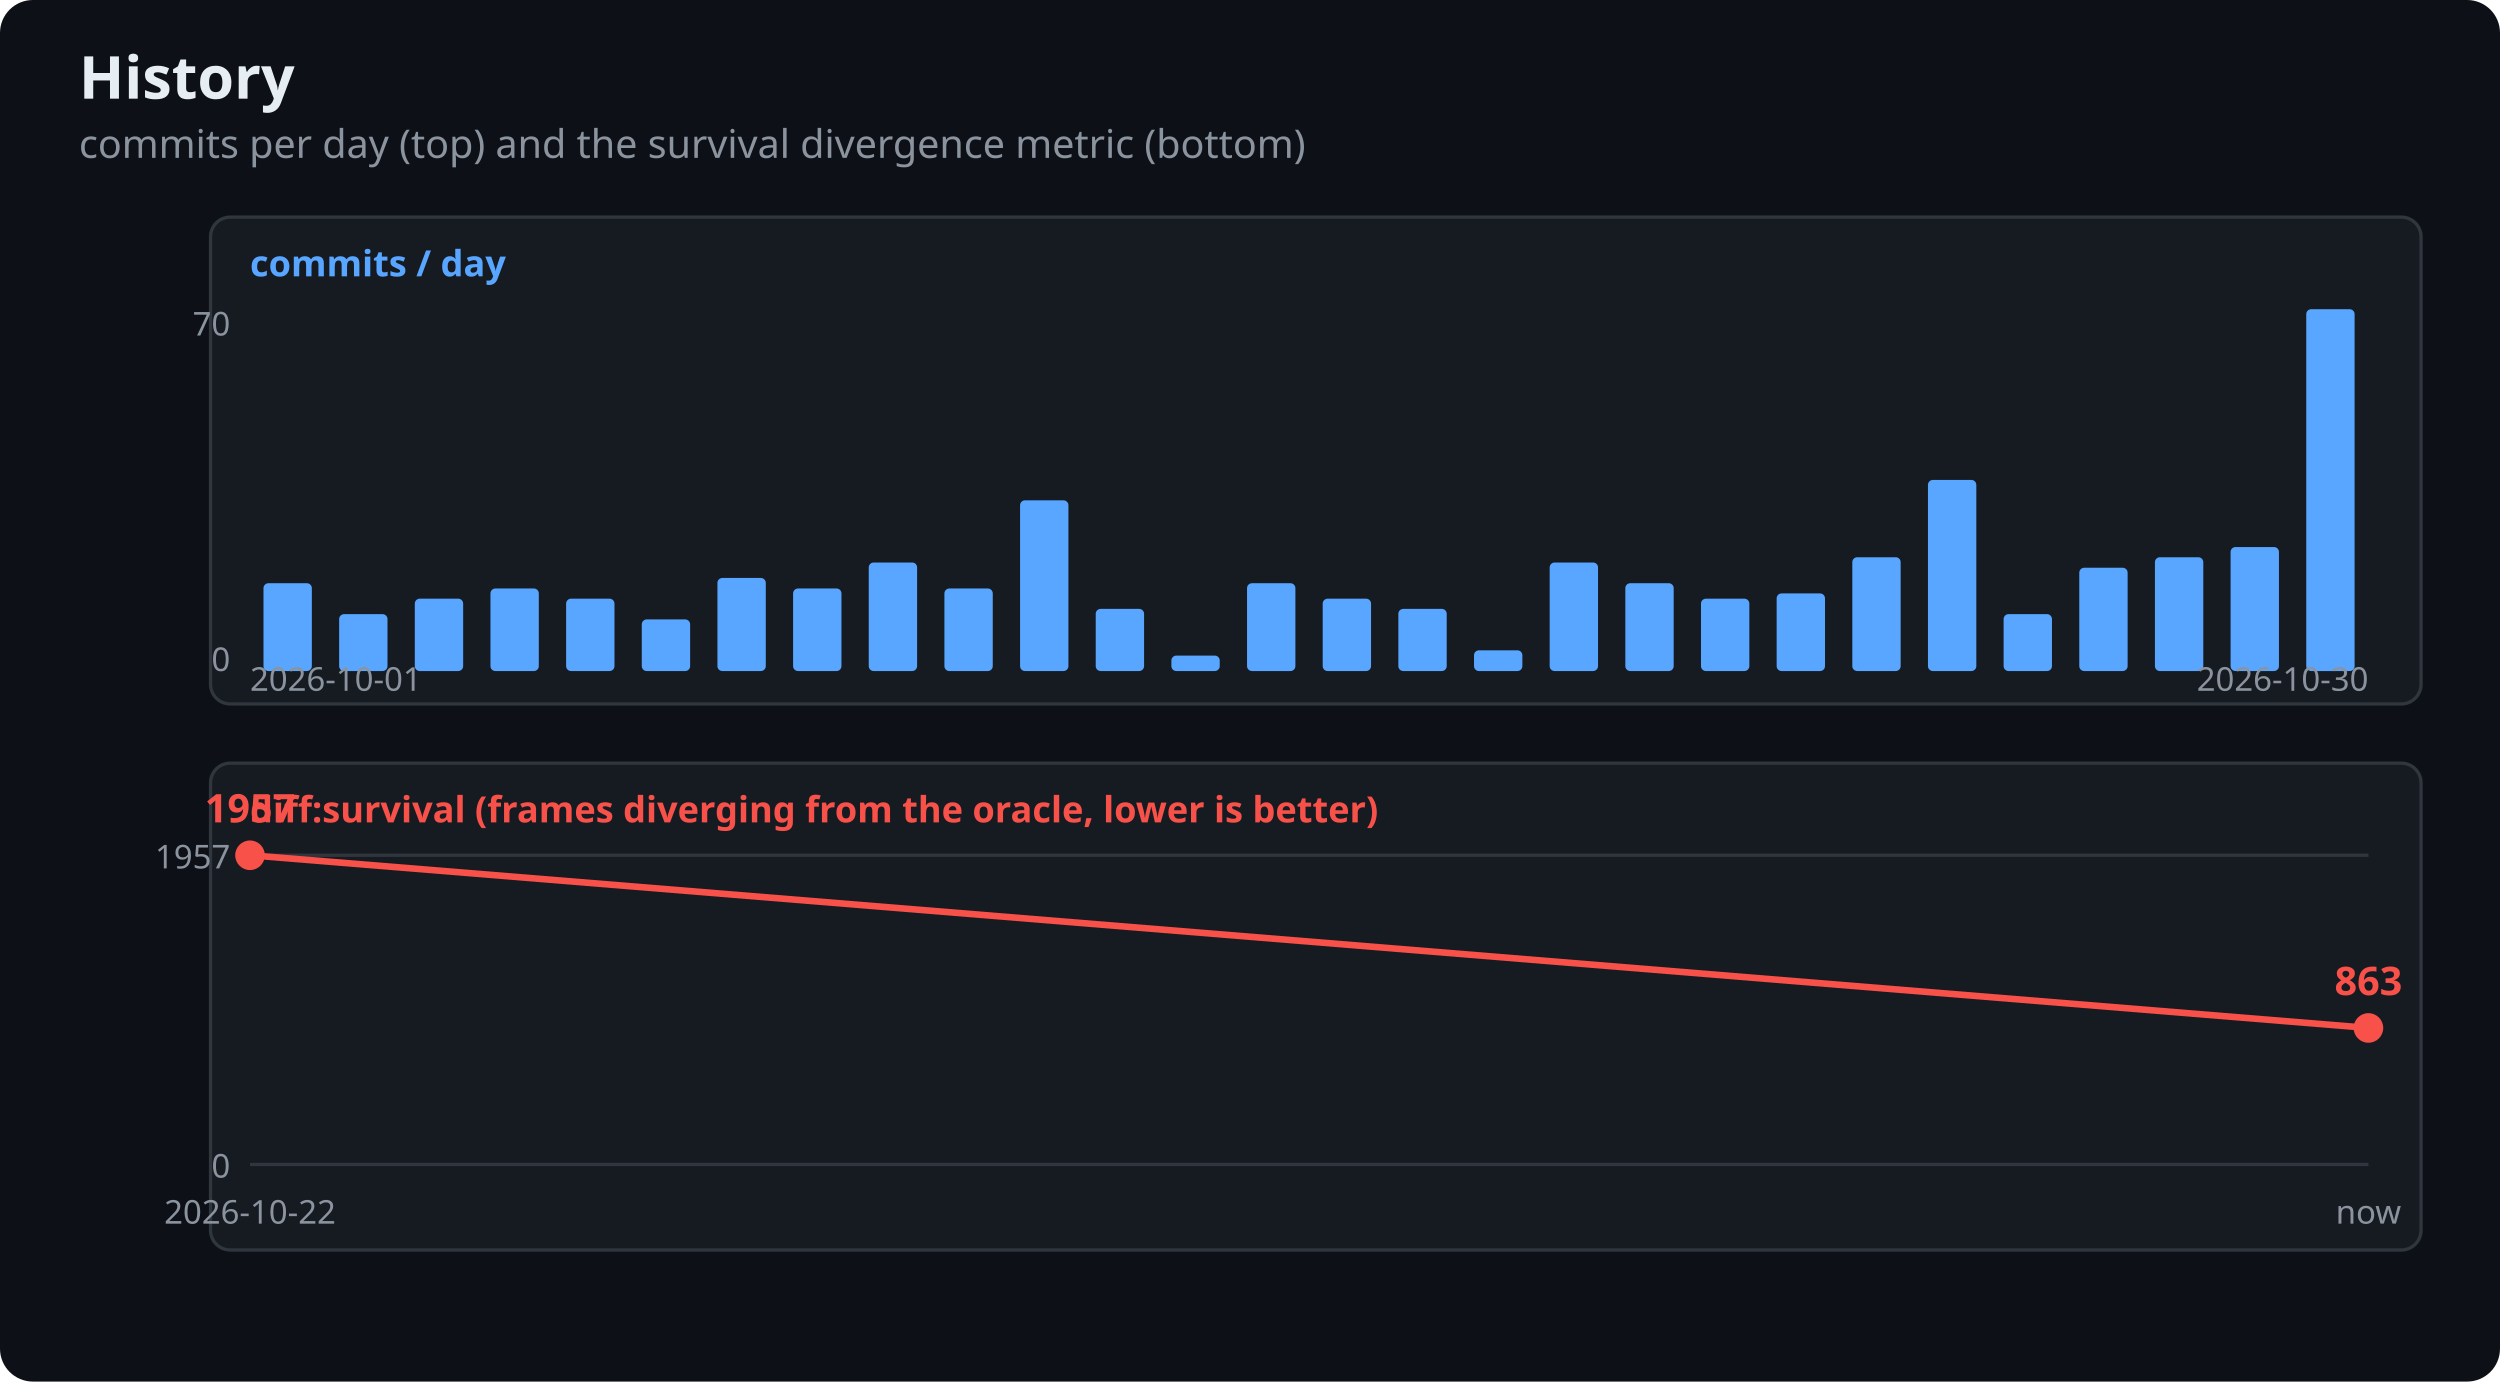
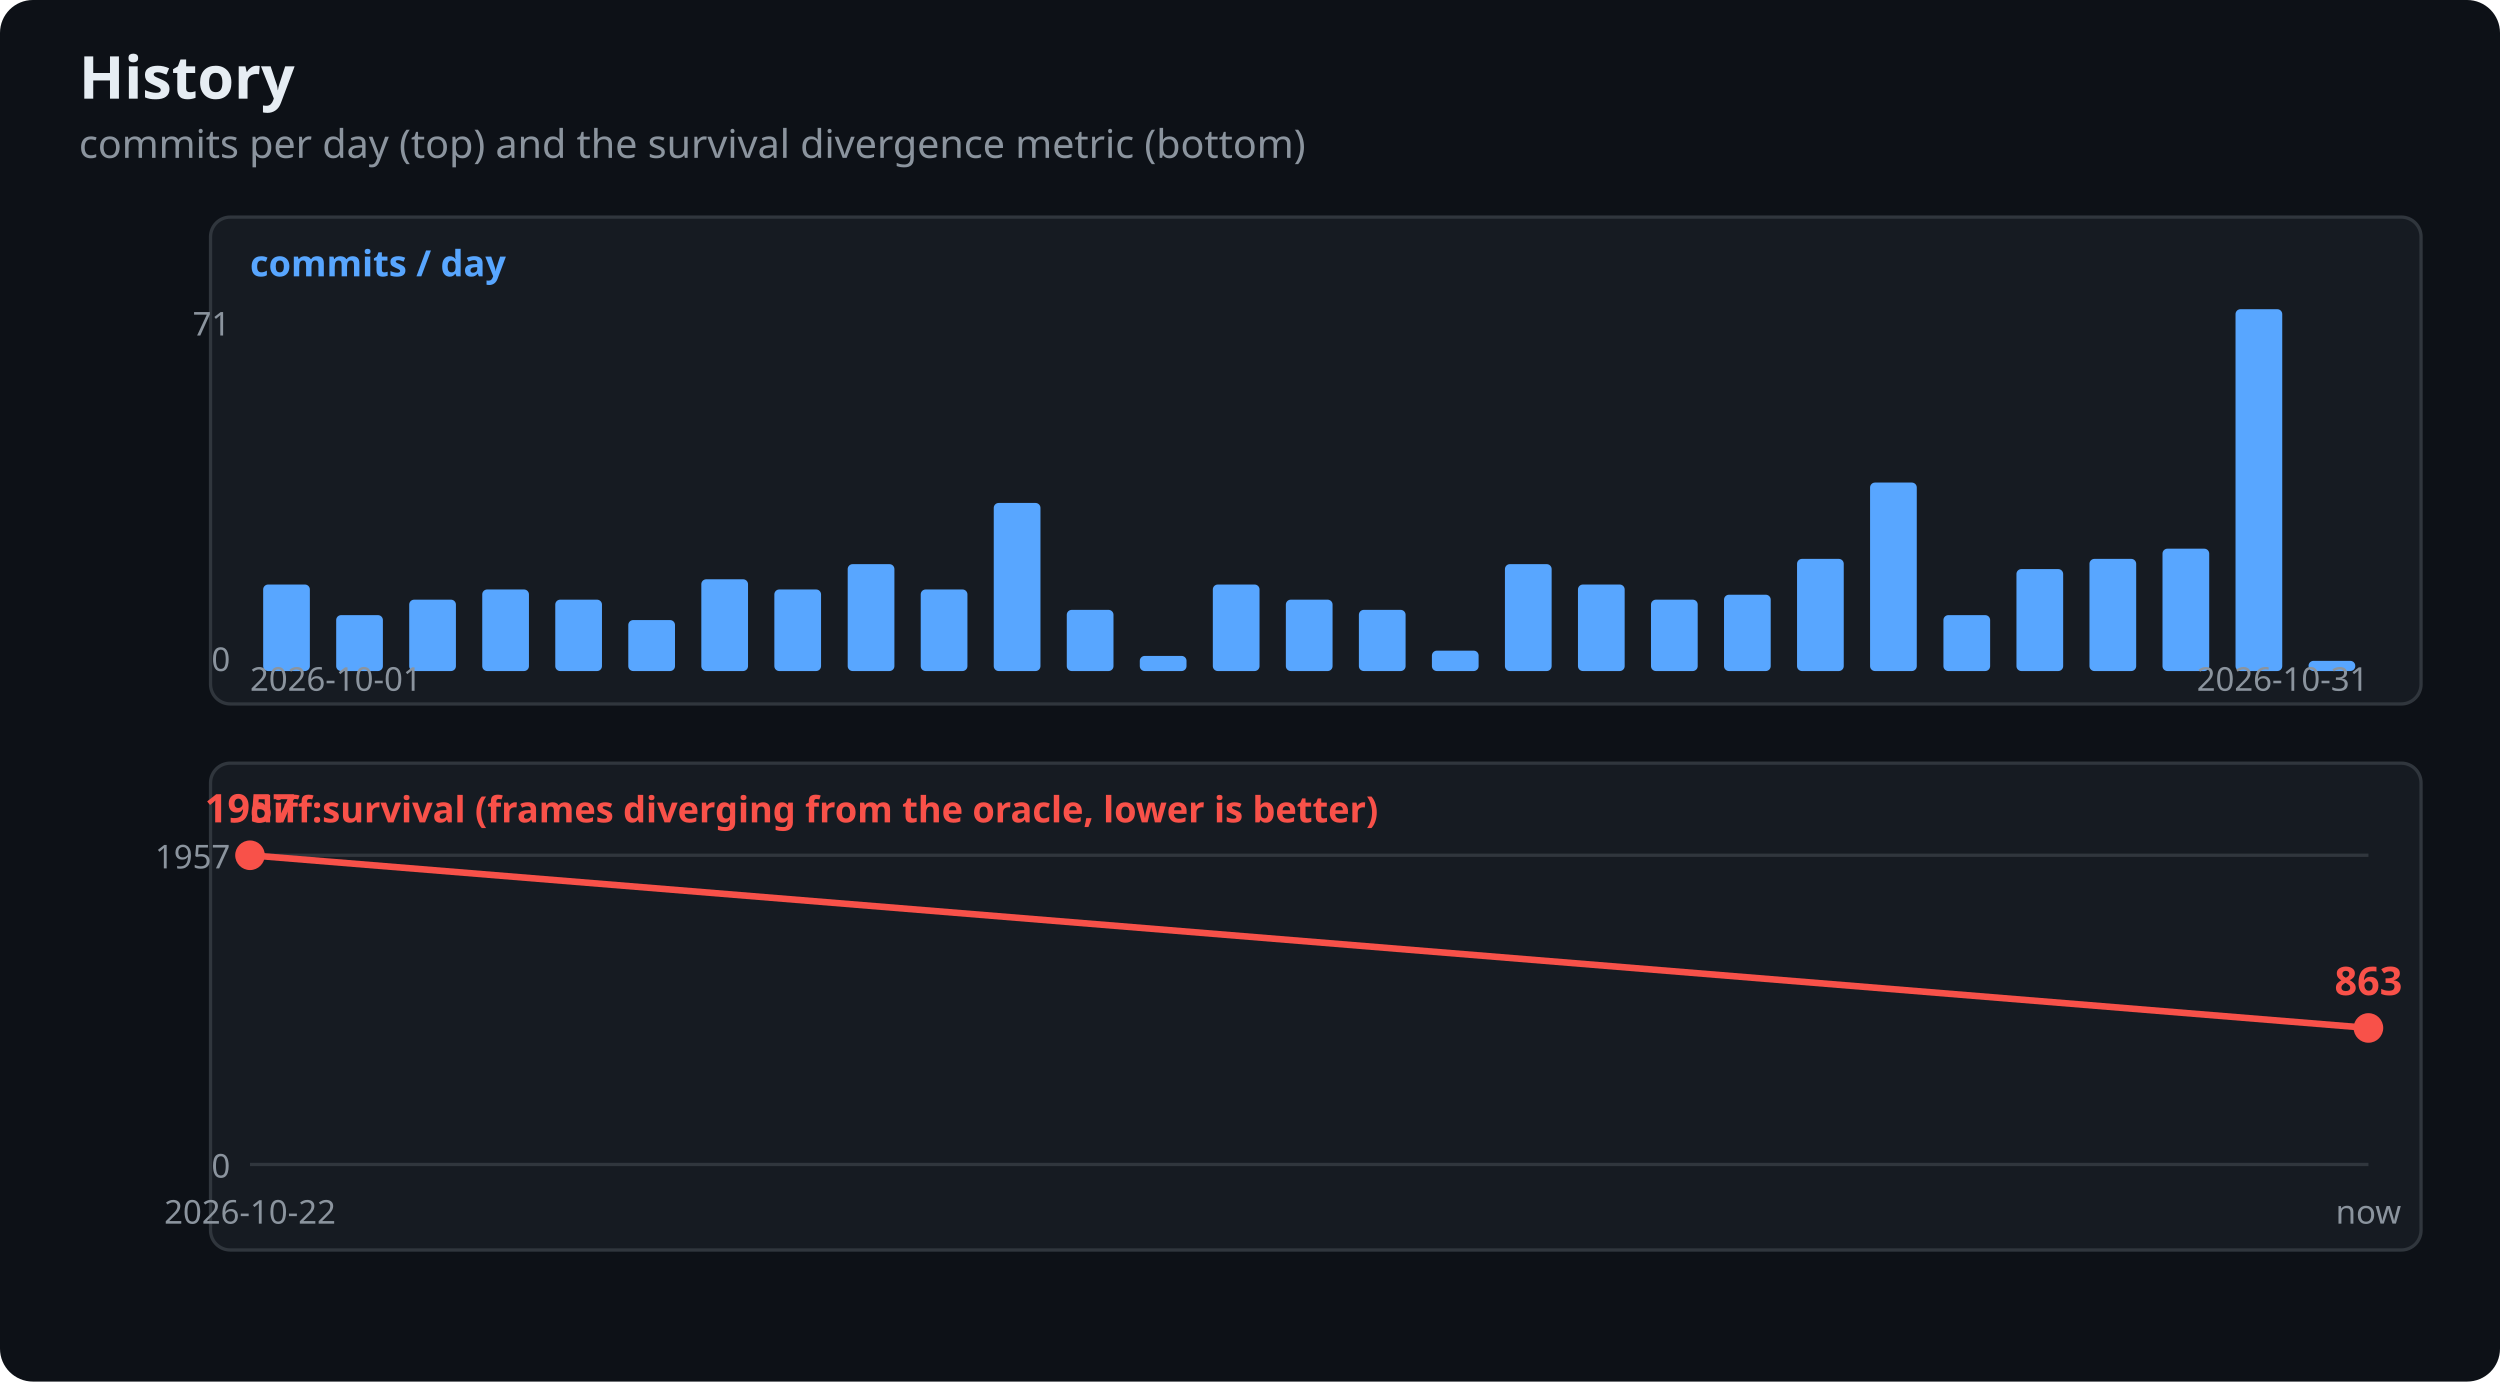
<svg xmlns="http://www.w3.org/2000/svg" width="760" height="420" viewBox="0 0 760 420" font-family="Segoe UI,Ubuntu,sans-serif">
  <rect width="760" height="420" rx="10" fill="#0d1117" />
  <text x="24" y="30" fill="#e6edf3" font-size="18" font-weight="600">History</text>
  <text x="24" y="48" fill="#8b949e" font-size="12">commits per day (top) and the survival divergence metric (bottom)</text>
  <rect x="64" y="66" width="672" height="148" fill="#161b22" stroke="#30363d" rx="6" />
  <text x="76" y="84" fill="#58a6ff" font-size="11" font-weight="600">commits / day</text>
-   <rect x="80.1" y="177.3" width="14.7" height="26.7" fill="#58a6ff" rx="1.5" />
-   <rect x="103.1" y="186.7" width="14.7" height="17.3" fill="#58a6ff" rx="1.5" />
-   <rect x="126.1" y="182.0" width="14.7" height="22.0" fill="#58a6ff" rx="1.5" />
-   <rect x="149.1" y="178.9" width="14.7" height="25.1" fill="#58a6ff" rx="1.5" />
-   <rect x="172.1" y="182.0" width="14.7" height="22.0" fill="#58a6ff" rx="1.5" />
-   <rect x="195.1" y="188.3" width="14.7" height="15.7" fill="#58a6ff" rx="1.5" />
-   <rect x="218.1" y="175.7" width="14.7" height="28.3" fill="#58a6ff" rx="1.5" />
-   <rect x="241.1" y="178.9" width="14.7" height="25.1" fill="#58a6ff" rx="1.5" />
-   <rect x="264.1" y="171.0" width="14.7" height="33.0" fill="#58a6ff" rx="1.5" />
-   <rect x="287.1" y="178.9" width="14.7" height="25.1" fill="#58a6ff" rx="1.5" />
-   <rect x="310.1" y="152.1" width="14.7" height="51.9" fill="#58a6ff" rx="1.5" />
-   <rect x="333.1" y="185.1" width="14.7" height="18.9" fill="#58a6ff" rx="1.5" />
-   <rect x="356.1" y="199.3" width="14.7" height="4.7" fill="#58a6ff" rx="1.5" />
-   <rect x="379.1" y="177.3" width="14.7" height="26.7" fill="#58a6ff" rx="1.5" />
-   <rect x="402.1" y="182.0" width="14.7" height="22.0" fill="#58a6ff" rx="1.5" />
-   <rect x="425.1" y="185.1" width="14.7" height="18.9" fill="#58a6ff" rx="1.5" />
-   <rect x="448.1" y="197.7" width="14.7" height="6.3" fill="#58a6ff" rx="1.5" />
-   <rect x="471.1" y="171.0" width="14.7" height="33.0" fill="#58a6ff" rx="1.5" />
-   <rect x="494.1" y="177.3" width="14.7" height="26.7" fill="#58a6ff" rx="1.5" />
-   <rect x="517.1" y="182.0" width="14.7" height="22.0" fill="#58a6ff" rx="1.5" />
-   <rect x="540.1" y="180.4" width="14.7" height="23.6" fill="#58a6ff" rx="1.5" />
-   <rect x="563.1" y="169.4" width="14.7" height="34.6" fill="#58a6ff" rx="1.5" />
-   <rect x="586.1" y="145.9" width="14.7" height="58.1" fill="#58a6ff" rx="1.5" />
-   <rect x="609.1" y="186.7" width="14.7" height="17.3" fill="#58a6ff" rx="1.5" />
-   <rect x="632.1" y="172.6" width="14.7" height="31.4" fill="#58a6ff" rx="1.5" />
-   <rect x="655.1" y="169.4" width="14.7" height="34.6" fill="#58a6ff" rx="1.5" />
-   <rect x="678.1" y="166.3" width="14.7" height="37.7" fill="#58a6ff" rx="1.5" />
-   <rect x="701.1" y="94.0" width="14.7" height="110.0" fill="#58a6ff" rx="1.5" />
-   <text x="70" y="102" fill="#8b949e" font-size="10" text-anchor="end">70</text>
+   <rect x="80.0" y="177.7" width="14.2" height="26.3" fill="#58a6ff" rx="1.5" />
+   <rect x="102.2" y="187.0" width="14.2" height="17.0" fill="#58a6ff" rx="1.5" />
+   <rect x="124.4" y="182.3" width="14.2" height="21.7" fill="#58a6ff" rx="1.5" />
+   <rect x="146.6" y="179.2" width="14.2" height="24.8" fill="#58a6ff" rx="1.5" />
+   <rect x="168.8" y="182.3" width="14.2" height="21.7" fill="#58a6ff" rx="1.5" />
+   <rect x="191.0" y="188.5" width="14.2" height="15.5" fill="#58a6ff" rx="1.5" />
+   <rect x="213.2" y="176.1" width="14.2" height="27.9" fill="#58a6ff" rx="1.5" />
+   <rect x="235.4" y="179.2" width="14.2" height="24.8" fill="#58a6ff" rx="1.5" />
+   <rect x="257.7" y="171.5" width="14.2" height="32.5" fill="#58a6ff" rx="1.5" />
+   <rect x="279.9" y="179.2" width="14.2" height="24.8" fill="#58a6ff" rx="1.5" />
+   <rect x="302.1" y="152.9" width="14.2" height="51.1" fill="#58a6ff" rx="1.5" />
+   <rect x="324.3" y="185.4" width="14.2" height="18.6" fill="#58a6ff" rx="1.5" />
+   <rect x="346.5" y="199.4" width="14.2" height="4.6" fill="#58a6ff" rx="1.5" />
+   <rect x="368.7" y="177.7" width="14.2" height="26.3" fill="#58a6ff" rx="1.5" />
+   <rect x="390.9" y="182.3" width="14.2" height="21.7" fill="#58a6ff" rx="1.5" />
+   <rect x="413.1" y="185.4" width="14.2" height="18.6" fill="#58a6ff" rx="1.5" />
+   <rect x="435.3" y="197.8" width="14.2" height="6.2" fill="#58a6ff" rx="1.5" />
+   <rect x="457.5" y="171.5" width="14.2" height="32.5" fill="#58a6ff" rx="1.5" />
+   <rect x="479.7" y="177.7" width="14.2" height="26.3" fill="#58a6ff" rx="1.5" />
+   <rect x="501.9" y="182.3" width="14.2" height="21.7" fill="#58a6ff" rx="1.5" />
+   <rect x="524.1" y="180.8" width="14.2" height="23.2" fill="#58a6ff" rx="1.5" />
+   <rect x="546.3" y="169.9" width="14.2" height="34.1" fill="#58a6ff" rx="1.5" />
+   <rect x="568.5" y="146.7" width="14.2" height="57.3" fill="#58a6ff" rx="1.5" />
+   <rect x="590.8" y="187.0" width="14.2" height="17.0" fill="#58a6ff" rx="1.5" />
+   <rect x="613.0" y="173.0" width="14.2" height="31.0" fill="#58a6ff" rx="1.5" />
+   <rect x="635.2" y="169.9" width="14.2" height="34.1" fill="#58a6ff" rx="1.5" />
+   <rect x="657.4" y="166.8" width="14.2" height="37.2" fill="#58a6ff" rx="1.5" />
+   <rect x="679.6" y="94.0" width="14.2" height="110.0" fill="#58a6ff" rx="1.5" />
+   <rect x="701.8" y="200.9" width="14.2" height="3.1" fill="#58a6ff" rx="1.5" />
+   <text x="70" y="102" fill="#8b949e" font-size="10" text-anchor="end">71</text>
  <text x="70" y="204" fill="#8b949e" font-size="10" text-anchor="end">0</text>
  <text x="76" y="210" fill="#8b949e" font-size="10">2026-10-01</text>
-   <text x="720" y="210" fill="#8b949e" font-size="10" text-anchor="end">2026-10-30</text>
+   <text x="720" y="210" fill="#8b949e" font-size="10" text-anchor="end">2026-10-31</text>
  <rect x="64" y="232" width="672" height="148" fill="#161b22" stroke="#30363d" rx="6" />
  <text x="76" y="250" fill="#f85149" font-size="11" font-weight="600">diff:survival (frames diverging from the oracle, lower is better)</text>
  <line x1="76" y1="354.0" x2="720" y2="354.0" stroke="#30363d" stroke-width="1" />
  <text x="70" y="358.0" fill="#8b949e" font-size="10" text-anchor="end">0</text>
  <line x1="76" y1="260.0" x2="720" y2="260.0" stroke="#30363d" stroke-width="1" />
  <text x="70" y="264.0" fill="#8b949e" font-size="10" text-anchor="end">1957</text>
  <circle cx="76.0" cy="260.0" r="4.5" fill="#f85149" />
  <text x="76.0" y="250.0" fill="#f85149" font-size="12" font-weight="600" text-anchor="middle">1957</text>
  <text x="76.0" y="372" fill="#8b949e" font-size="10" text-anchor="middle">2026-10-22</text>
  <circle cx="720.0" cy="312.5" r="4.5" fill="#f85149" />
  <text x="720.0" y="302.5" fill="#f85149" font-size="12" font-weight="600" text-anchor="middle">863</text>
  <text x="720.0" y="372" fill="#8b949e" font-size="10" text-anchor="middle">now</text>
  <polyline points="76.0,260.0 720.0,312.5" fill="none" stroke="#f85149" stroke-width="2" />
</svg>
